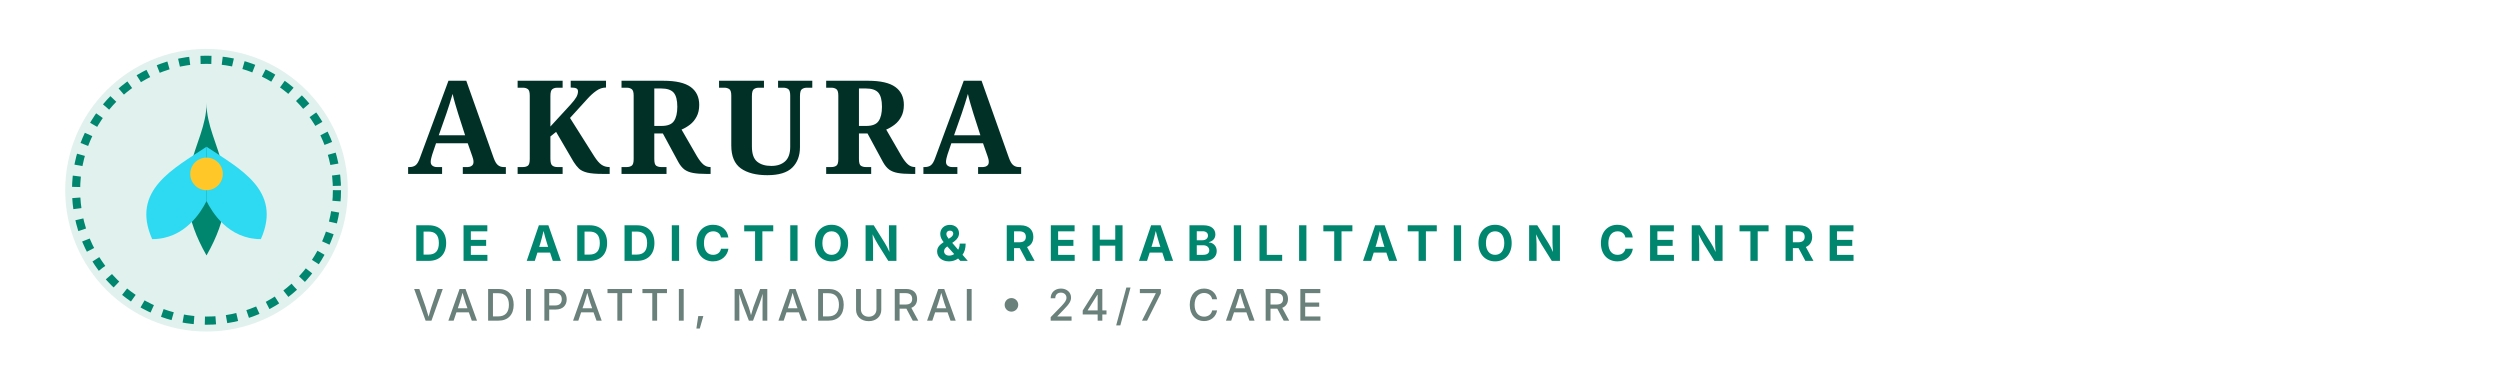
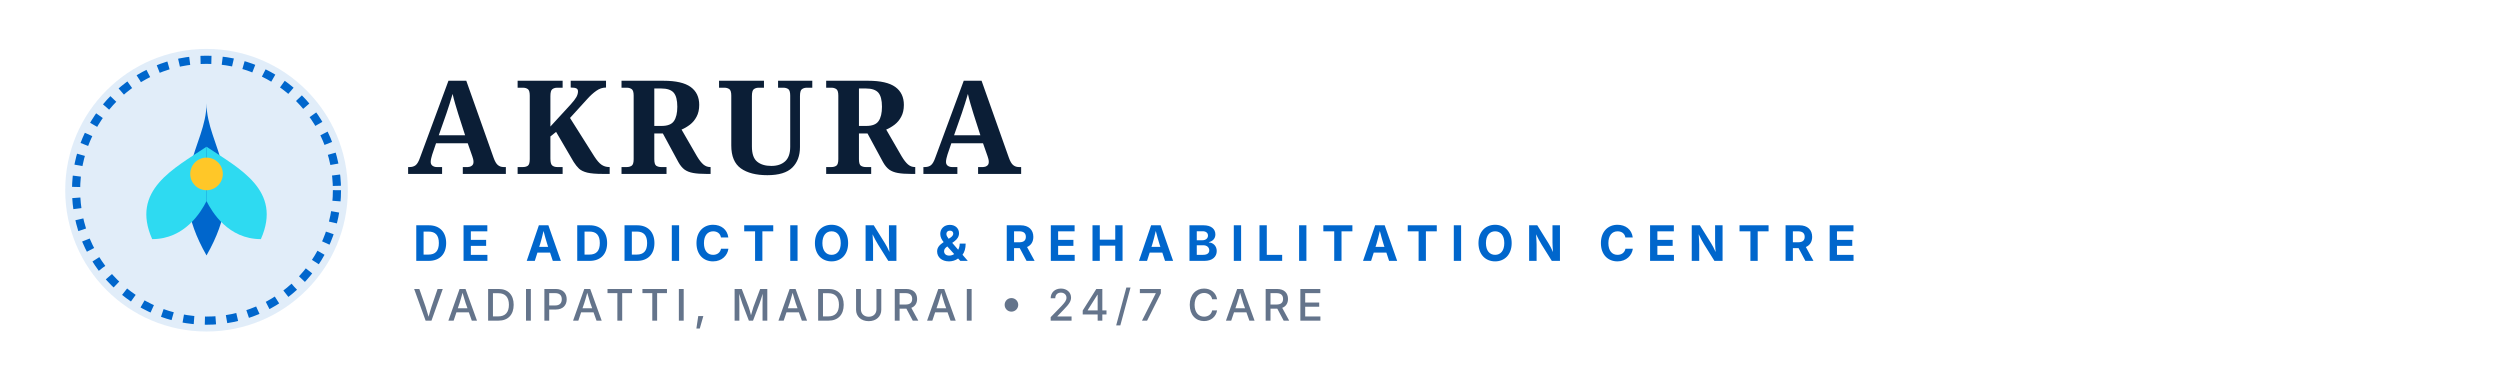
<svg xmlns="http://www.w3.org/2000/svg" viewBox="0 0 460 70" width="100%" height="100%" fill="none">
  <g transform="translate(10, 5)">
-     <circle cx="28" cy="30" r="26" fill="#00856F" fill-opacity="0.12" />
-     <circle cx="28" cy="30" r="24" stroke="#00856F" stroke-width="1.5" stroke-dasharray="2 2" />
-     <path d="M28 14 C28 22, 20 28, 28 42 C36 28, 28 22, 28 14 Z" fill="#00856F" />
+     <circle cx="28" cy="30" r="26" fill="#0066CC" fill-opacity="0.12" />
+     <circle cx="28" cy="30" r="24" stroke="#0066CC" stroke-width="1.5" stroke-dasharray="2 2" />
+     <path d="M28 14 C28 22, 20 28, 28 42 C36 28, 28 22, 28 14 Z" fill="#0066CC" />
    <path d="M28 22 C22 26, 14 30, 18 39 C24 39, 27 34, 28 32 Z" fill="#2EDAF1" />
    <path d="M28 22 C34 26, 42 30, 38 39 C32 39, 29 34, 28 32 Z" fill="#2EDAF1" />
    <circle cx="28" cy="27" r="3" fill="#FFC728" />
  </g>
-   <text x="75" y="32" font-family="'Montserrat', 'Cinzel', 'Playfair Display', Georgia, serif" font-size="24" font-weight="800" fill="#013126" letter-spacing="1.5">AKRURA</text>
-   <text x="76" y="48" font-family="'Montserrat', -apple-system, sans-serif" font-size="9" font-weight="700" fill="#00856F" letter-spacing="2.2">DE ADDICTION &amp; REHABILITATION CENTRE</text>
-   <text x="76" y="59" font-family="'Montserrat', -apple-system, sans-serif" font-size="8" font-weight="500" fill="#6A807A" letter-spacing="1.2">VADIPATTI, MADURAI • 24/7 CARE</text>
+   <text x="75" y="32" font-family="'Montserrat', 'Cinzel', 'Playfair Display', Georgia, serif" font-size="24" font-weight="800" fill="#0B1E36" letter-spacing="1.5">AKRURA</text>
+   <text x="76" y="48" font-family="'Montserrat', -apple-system, sans-serif" font-size="9" font-weight="700" fill="#0066CC" letter-spacing="2.2">DE ADDICTION &amp; REHABILITATION CENTRE</text>
+   <text x="76" y="59" font-family="'Montserrat', -apple-system, sans-serif" font-size="8" font-weight="500" fill="#64748B" letter-spacing="1.2">VADIPATTI, MADURAI • 24/7 CARE</text>
</svg>
